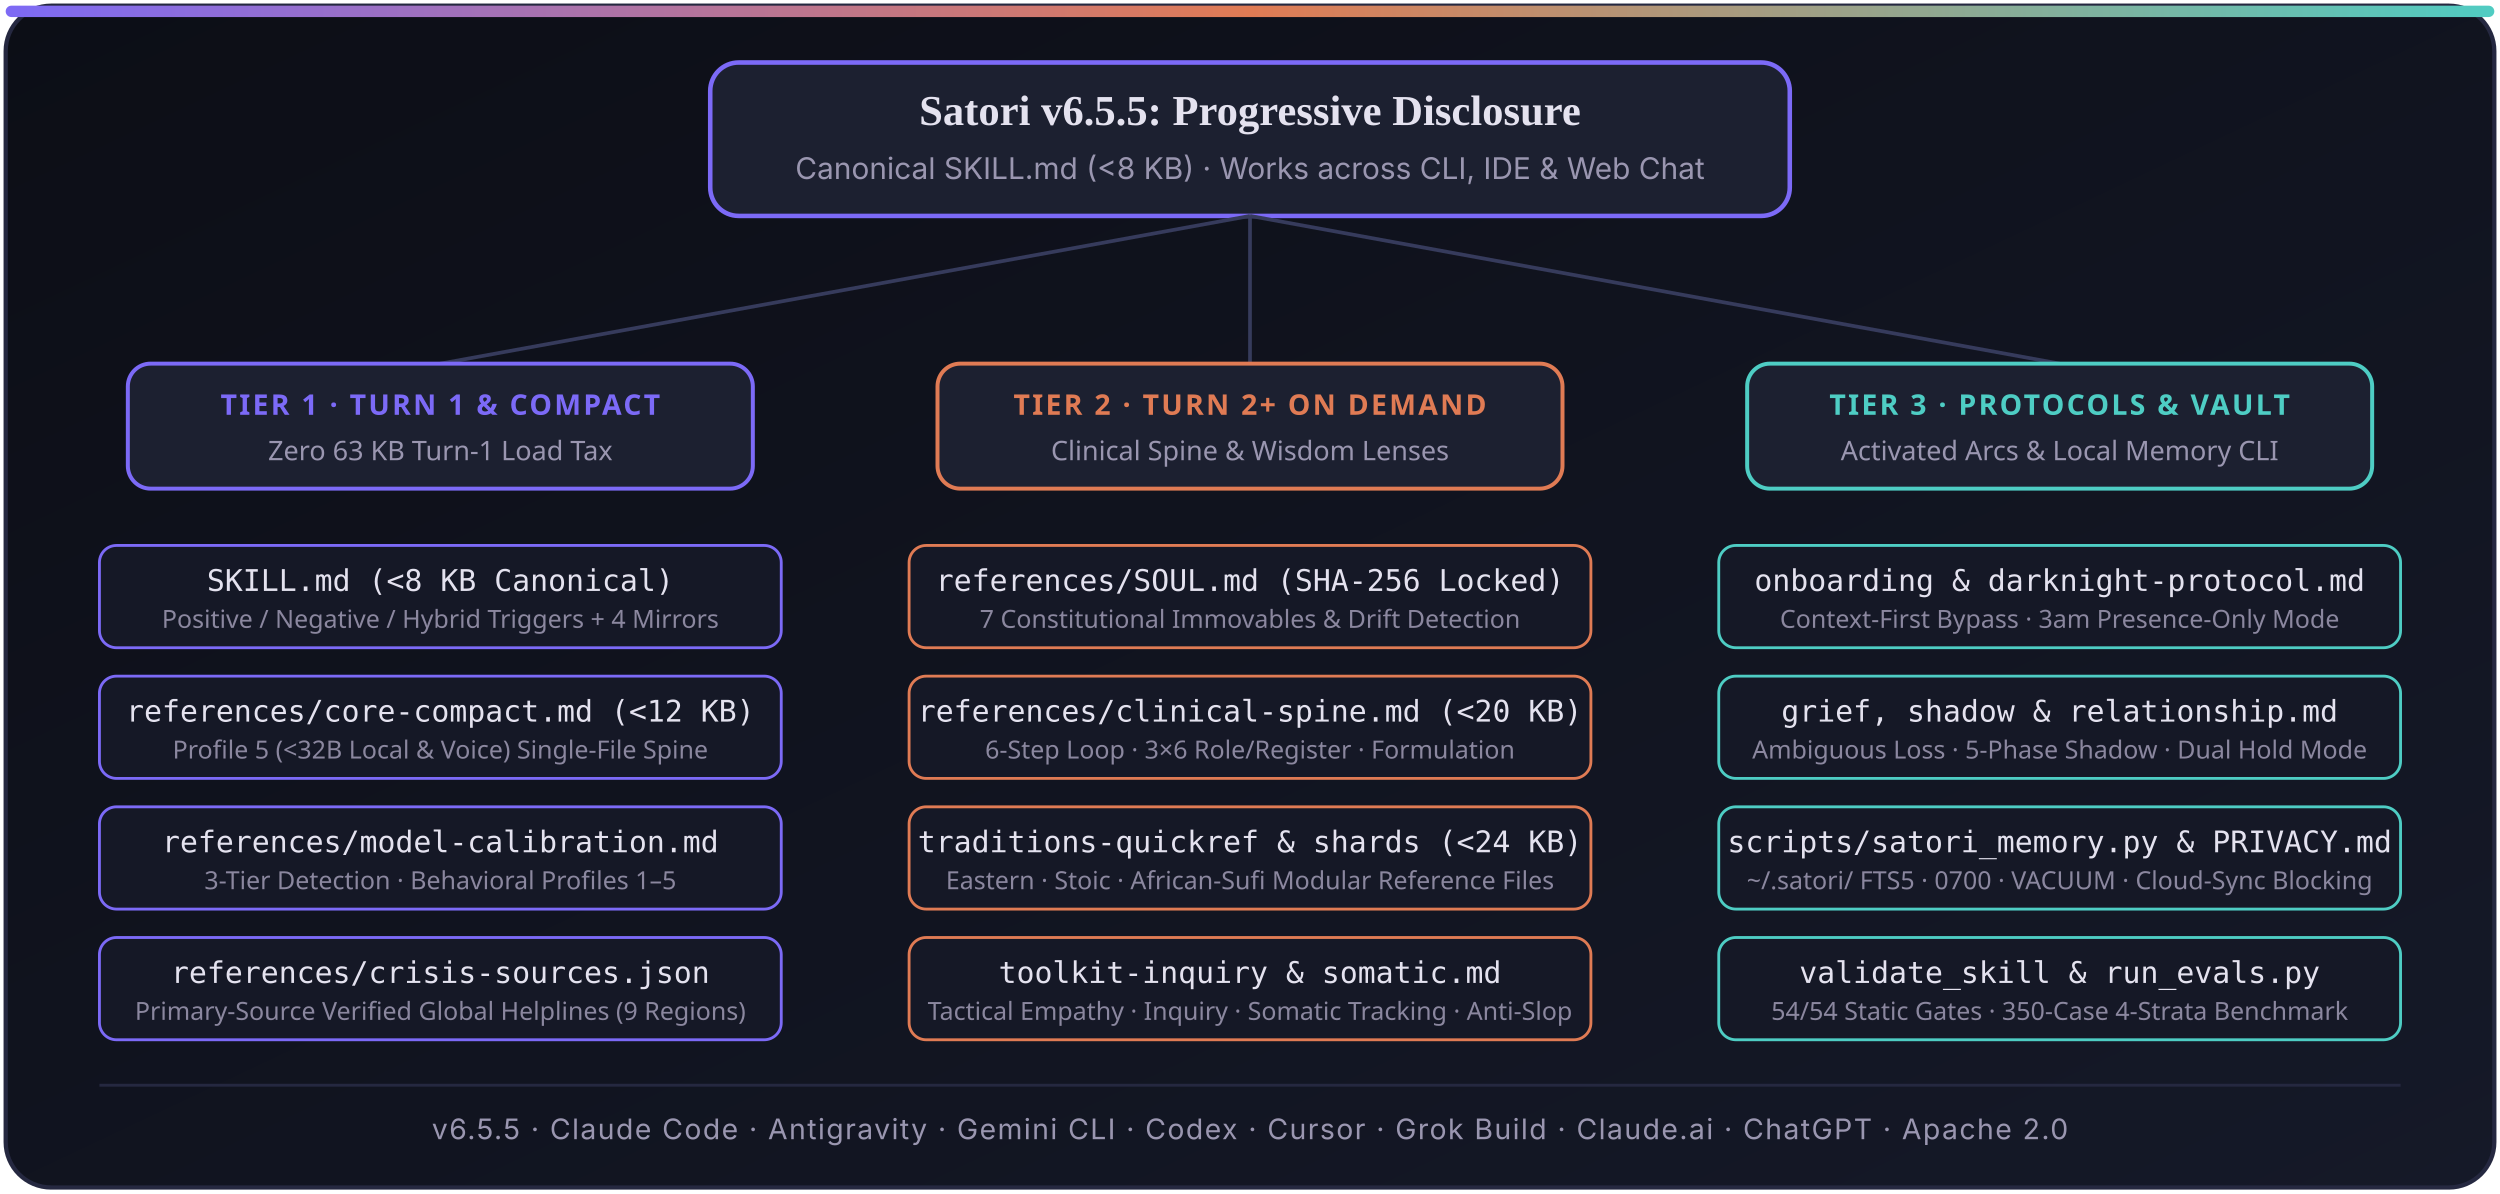
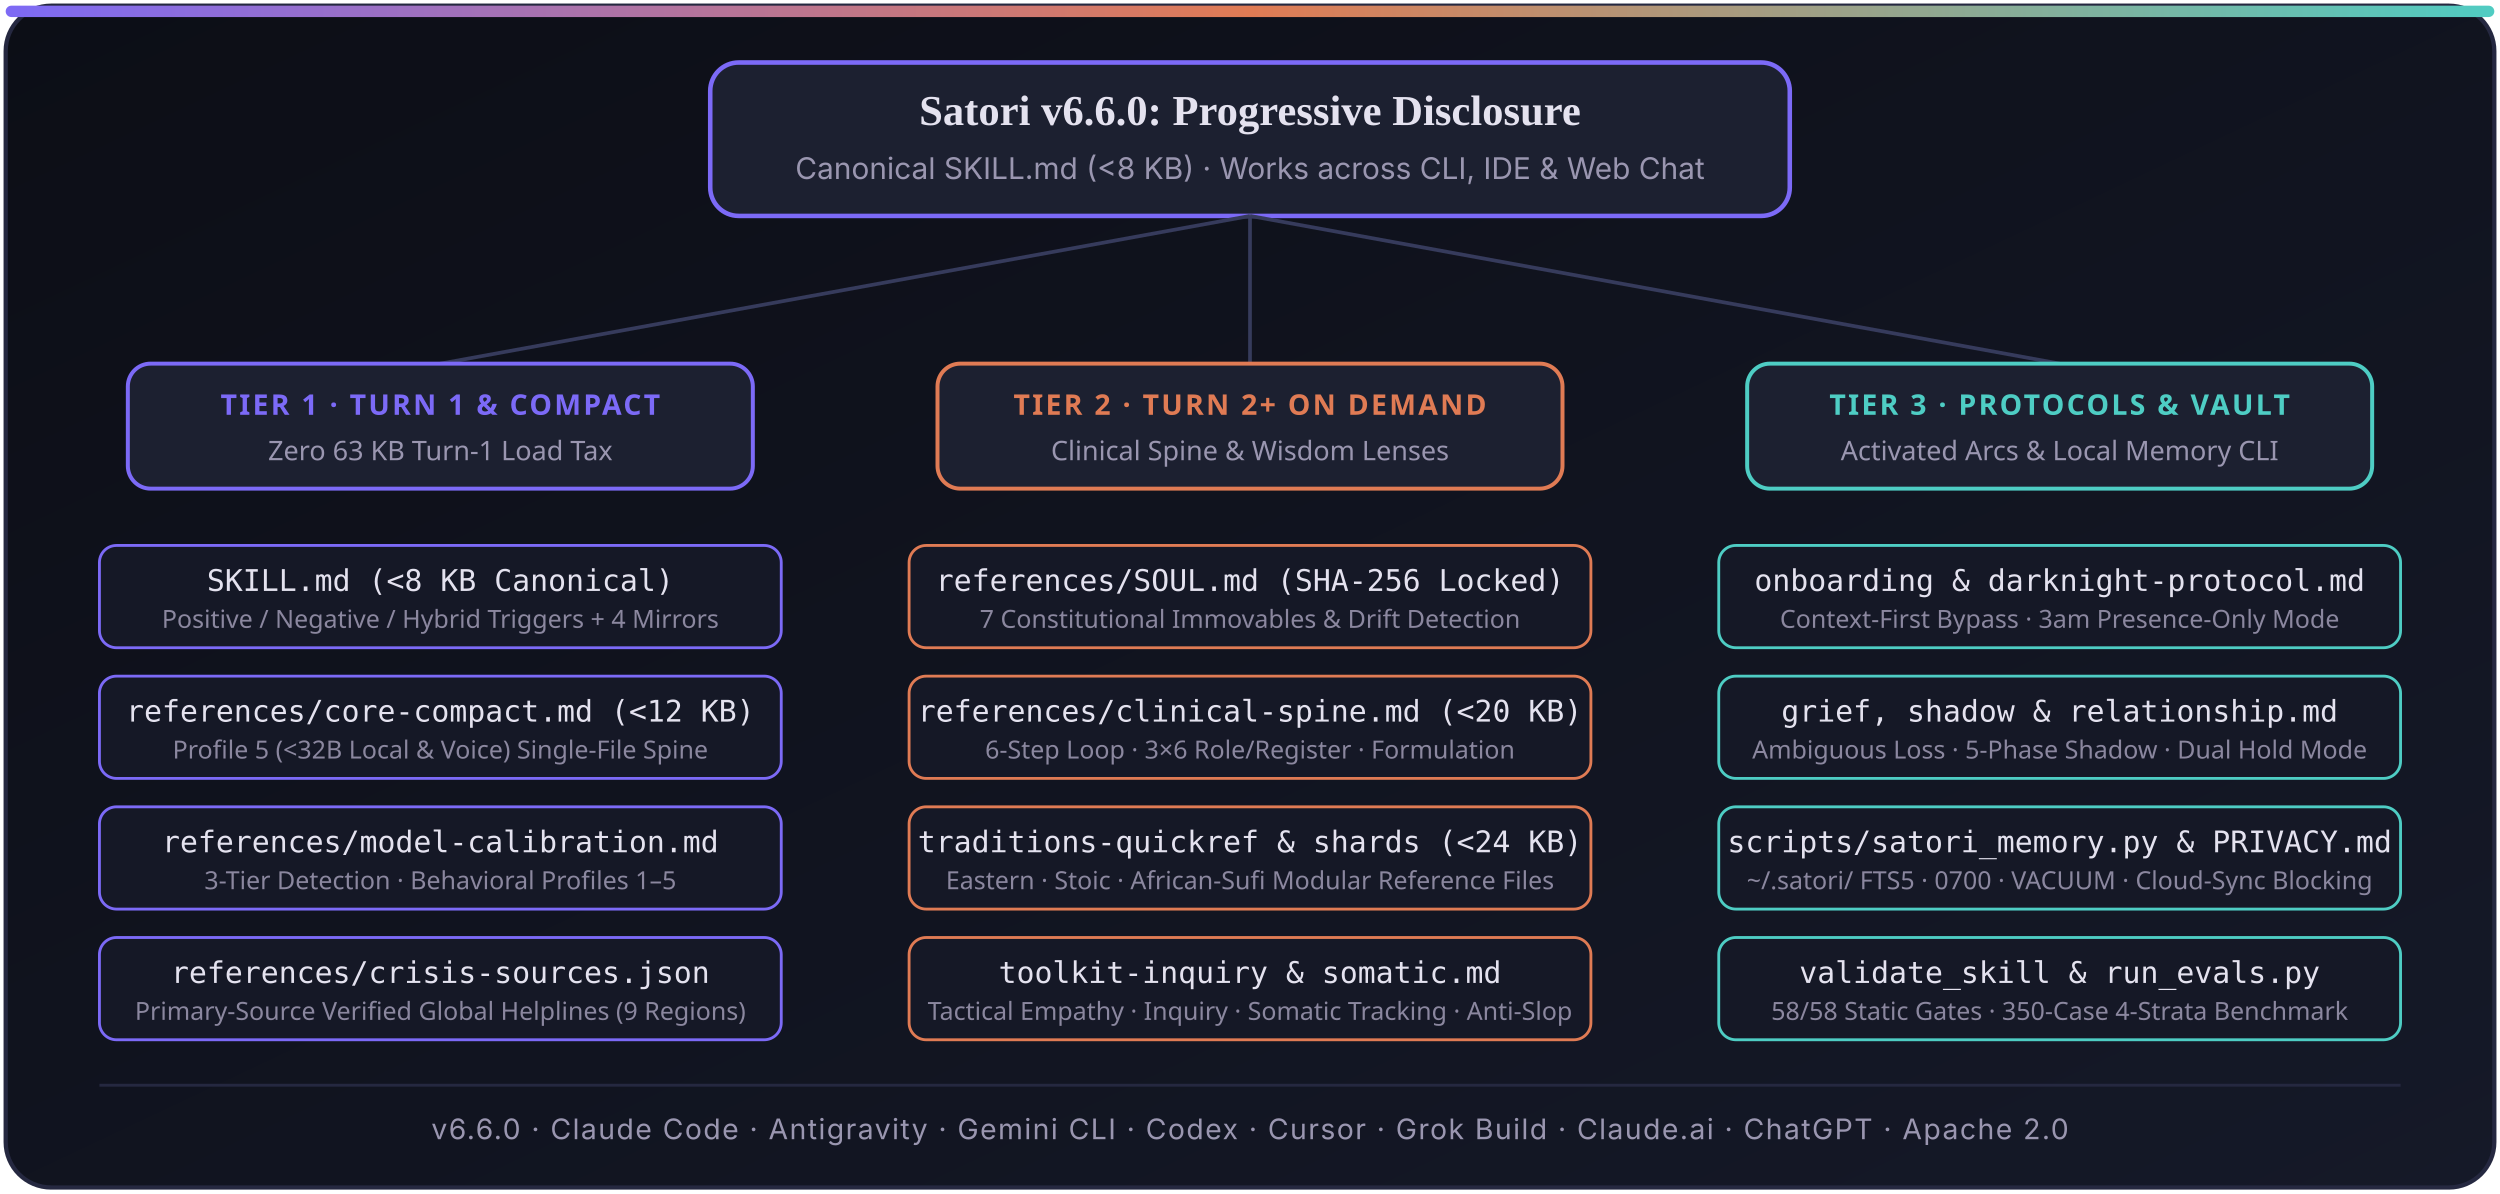
- <svg xmlns="http://www.w3.org/2000/svg" viewBox="0 0 880 420" width="880" height="420" role="img" aria-label="Satori v6.5.5 Progressive Disclosure and Modular Architecture">
+ <svg xmlns="http://www.w3.org/2000/svg" viewBox="0 0 880 420" width="880" height="420" role="img" aria-label="Satori v6.6.0 Progressive Disclosure and Modular Architecture">
  <defs>
    <linearGradient id="bgGrad" x1="0" y1="0" x2="1" y2="1">
      <stop offset="0%" stop-color="#0c0e16" />
      <stop offset="100%" stop-color="#151928" />
    </linearGradient>
    <linearGradient id="accentGrad" x1="0" y1="0" x2="1" y2="0">
      <stop offset="0%" stop-color="#7c6af7" />
      <stop offset="50%" stop-color="#e07b54" />
      <stop offset="100%" stop-color="#4ecdc4" />
    </linearGradient>
  </defs>
  <rect x="2" y="2" width="876" height="416" rx="16" fill="url(#bgGrad)" stroke="#252840" stroke-width="1.5" />
  <rect x="2" y="2" width="876" height="4" rx="2" fill="url(#accentGrad)" />
  <rect x="250" y="22" width="380" height="54" rx="10" fill="#1c2030" stroke="#7c6af7" stroke-width="1.6" />
-   <text x="440" y="44" text-anchor="middle" font-family="Georgia, 'Times New Roman', serif" font-size="15" font-weight="bold" fill="#e4e2ef">Satori v6.5.5: Progressive Disclosure</text>
+   <text x="440" y="44" text-anchor="middle" font-family="Georgia, 'Times New Roman', serif" font-size="15" font-weight="bold" fill="#e4e2ef">Satori v6.6.0: Progressive Disclosure</text>
  <text x="440" y="63" text-anchor="middle" font-family="system-ui, -apple-system, sans-serif" font-size="10.5" fill="#9a96b0">Canonical SKILL.md (&lt;8 KB) · Works across CLI, IDE &amp; Web Chat</text>
  <line x1="440" y1="76" x2="155" y2="128" stroke="#363b5c" stroke-width="1.3" />
  <line x1="440" y1="76" x2="440" y2="128" stroke="#363b5c" stroke-width="1.3" />
  <line x1="440" y1="76" x2="725" y2="128" stroke="#363b5c" stroke-width="1.3" />
  <rect x="45" y="128" width="220" height="44" rx="8" fill="#1c2030" stroke="#7c6af7" stroke-width="1.4" />
  <text x="155" y="146" text-anchor="middle" font-family="system-ui, sans-serif" font-size="10" font-weight="bold" fill="#7c6af7" letter-spacing="0.08em">TIER 1 · TURN 1 &amp; COMPACT</text>
  <text x="155" y="162" text-anchor="middle" font-family="system-ui, sans-serif" font-size="9.5" fill="#9a96b0">Zero 63 KB Turn-1 Load Tax</text>
  <rect x="330" y="128" width="220" height="44" rx="8" fill="#1c2030" stroke="#e07b54" stroke-width="1.4" />
  <text x="440" y="146" text-anchor="middle" font-family="system-ui, sans-serif" font-size="10" font-weight="bold" fill="#e07b54" letter-spacing="0.08em">TIER 2 · TURN 2+ ON DEMAND</text>
  <text x="440" y="162" text-anchor="middle" font-family="system-ui, sans-serif" font-size="9.5" fill="#9a96b0">Clinical Spine &amp; Wisdom Lenses</text>
  <rect x="615" y="128" width="220" height="44" rx="8" fill="#1c2030" stroke="#4ecdc4" stroke-width="1.4" />
  <text x="725" y="146" text-anchor="middle" font-family="system-ui, sans-serif" font-size="10" font-weight="bold" fill="#4ecdc4" letter-spacing="0.08em">TIER 3 · PROTOCOLS &amp; VAULT</text>
  <text x="725" y="162" text-anchor="middle" font-family="system-ui, sans-serif" font-size="9.5" fill="#9a96b0">Activated Arcs &amp; Local Memory CLI</text>
  <rect x="35" y="192" width="240" height="36" rx="6" fill="#151826" stroke="#7c6af7" stroke-width="1" />
  <text x="155" y="208" text-anchor="middle" font-family="monospace" font-size="10.5" fill="#e4e2ef">SKILL.md (&lt;8 KB Canonical)</text>
  <text x="155" y="221" text-anchor="middle" font-family="system-ui, sans-serif" font-size="8.8" fill="#8b879f">Positive / Negative / Hybrid Triggers + 4 Mirrors</text>
  <rect x="35" y="238" width="240" height="36" rx="6" fill="#151826" stroke="#7c6af7" stroke-width="1" />
  <text x="155" y="254" text-anchor="middle" font-family="monospace" font-size="10.5" fill="#e4e2ef">references/core-compact.md (&lt;12 KB)</text>
  <text x="155" y="267" text-anchor="middle" font-family="system-ui, sans-serif" font-size="8.8" fill="#8b879f">Profile 5 (&lt;32B Local &amp; Voice) Single-File Spine</text>
  <rect x="35" y="284" width="240" height="36" rx="6" fill="#151826" stroke="#7c6af7" stroke-width="1" />
  <text x="155" y="300" text-anchor="middle" font-family="monospace" font-size="10.5" fill="#e4e2ef">references/model-calibration.md</text>
  <text x="155" y="313" text-anchor="middle" font-family="system-ui, sans-serif" font-size="8.8" fill="#8b879f">3-Tier Detection · Behavioral Profiles 1–5</text>
  <rect x="35" y="330" width="240" height="36" rx="6" fill="#151826" stroke="#7c6af7" stroke-width="1" />
  <text x="155" y="346" text-anchor="middle" font-family="monospace" font-size="10.5" fill="#e4e2ef">references/crisis-sources.json</text>
  <text x="155" y="359" text-anchor="middle" font-family="system-ui, sans-serif" font-size="8.8" fill="#8b879f">Primary-Source Verified Global Helplines (9 Regions)</text>
  <rect x="320" y="192" width="240" height="36" rx="6" fill="#151826" stroke="#e07b54" stroke-width="1" />
  <text x="440" y="208" text-anchor="middle" font-family="monospace" font-size="10.5" fill="#e4e2ef">references/SOUL.md (SHA-256 Locked)</text>
  <text x="440" y="221" text-anchor="middle" font-family="system-ui, sans-serif" font-size="8.8" fill="#8b879f">7 Constitutional Immovables &amp; Drift Detection</text>
  <rect x="320" y="238" width="240" height="36" rx="6" fill="#151826" stroke="#e07b54" stroke-width="1" />
  <text x="440" y="254" text-anchor="middle" font-family="monospace" font-size="10.5" fill="#e4e2ef">references/clinical-spine.md (&lt;20 KB)</text>
  <text x="440" y="267" text-anchor="middle" font-family="system-ui, sans-serif" font-size="8.8" fill="#8b879f">6-Step Loop · 3×6 Role/Register · Formulation</text>
  <rect x="320" y="284" width="240" height="36" rx="6" fill="#151826" stroke="#e07b54" stroke-width="1" />
  <text x="440" y="300" text-anchor="middle" font-family="monospace" font-size="10.5" fill="#e4e2ef">traditions-quickref &amp; shards (&lt;24 KB)</text>
  <text x="440" y="313" text-anchor="middle" font-family="system-ui, sans-serif" font-size="8.8" fill="#8b879f">Eastern · Stoic · African-Sufi Modular Reference Files</text>
  <rect x="320" y="330" width="240" height="36" rx="6" fill="#151826" stroke="#e07b54" stroke-width="1" />
  <text x="440" y="346" text-anchor="middle" font-family="monospace" font-size="10.5" fill="#e4e2ef">toolkit-inquiry &amp; somatic.md</text>
  <text x="440" y="359" text-anchor="middle" font-family="system-ui, sans-serif" font-size="8.8" fill="#8b879f">Tactical Empathy · Inquiry · Somatic Tracking · Anti-Slop</text>
  <rect x="605" y="192" width="240" height="36" rx="6" fill="#151826" stroke="#4ecdc4" stroke-width="1" />
  <text x="725" y="208" text-anchor="middle" font-family="monospace" font-size="10.5" fill="#e4e2ef">onboarding &amp; darknight-protocol.md</text>
  <text x="725" y="221" text-anchor="middle" font-family="system-ui, sans-serif" font-size="8.8" fill="#8b879f">Context-First Bypass · 3am Presence-Only Mode</text>
  <rect x="605" y="238" width="240" height="36" rx="6" fill="#151826" stroke="#4ecdc4" stroke-width="1" />
  <text x="725" y="254" text-anchor="middle" font-family="monospace" font-size="10.5" fill="#e4e2ef">grief, shadow &amp; relationship.md</text>
  <text x="725" y="267" text-anchor="middle" font-family="system-ui, sans-serif" font-size="8.8" fill="#8b879f">Ambiguous Loss · 5-Phase Shadow · Dual Hold Mode</text>
  <rect x="605" y="284" width="240" height="36" rx="6" fill="#151826" stroke="#4ecdc4" stroke-width="1" />
  <text x="725" y="300" text-anchor="middle" font-family="monospace" font-size="10.5" fill="#e4e2ef">scripts/satori_memory.py &amp; PRIVACY.md</text>
  <text x="725" y="313" text-anchor="middle" font-family="system-ui, sans-serif" font-size="8.8" fill="#8b879f">~/.satori/ FTS5 · 0700 · VACUUM · Cloud-Sync Blocking</text>
  <rect x="605" y="330" width="240" height="36" rx="6" fill="#151826" stroke="#4ecdc4" stroke-width="1" />
  <text x="725" y="346" text-anchor="middle" font-family="monospace" font-size="10.5" fill="#e4e2ef">validate_skill &amp; run_evals.py</text>
-   <text x="725" y="359" text-anchor="middle" font-family="system-ui, sans-serif" font-size="8.8" fill="#8b879f">54/54 Static Gates · 350-Case 4-Strata Benchmark</text>
+   <text x="725" y="359" text-anchor="middle" font-family="system-ui, sans-serif" font-size="8.8" fill="#8b879f">58/58 Static Gates · 350-Case 4-Strata Benchmark</text>
  <line x1="35" y1="382" x2="845" y2="382" stroke="#252840" stroke-width="1" />
  <text x="440" y="401" text-anchor="middle" font-family="system-ui, -apple-system, sans-serif" font-size="10" fill="#9a96b0" letter-spacing="0.05em">
-     v6.5.5 · Claude Code · Antigravity · Gemini CLI · Codex · Cursor · Grok Build · Claude.ai · ChatGPT · Apache 2.0
+     v6.6.0 · Claude Code · Antigravity · Gemini CLI · Codex · Cursor · Grok Build · Claude.ai · ChatGPT · Apache 2.0
  </text>
</svg>
